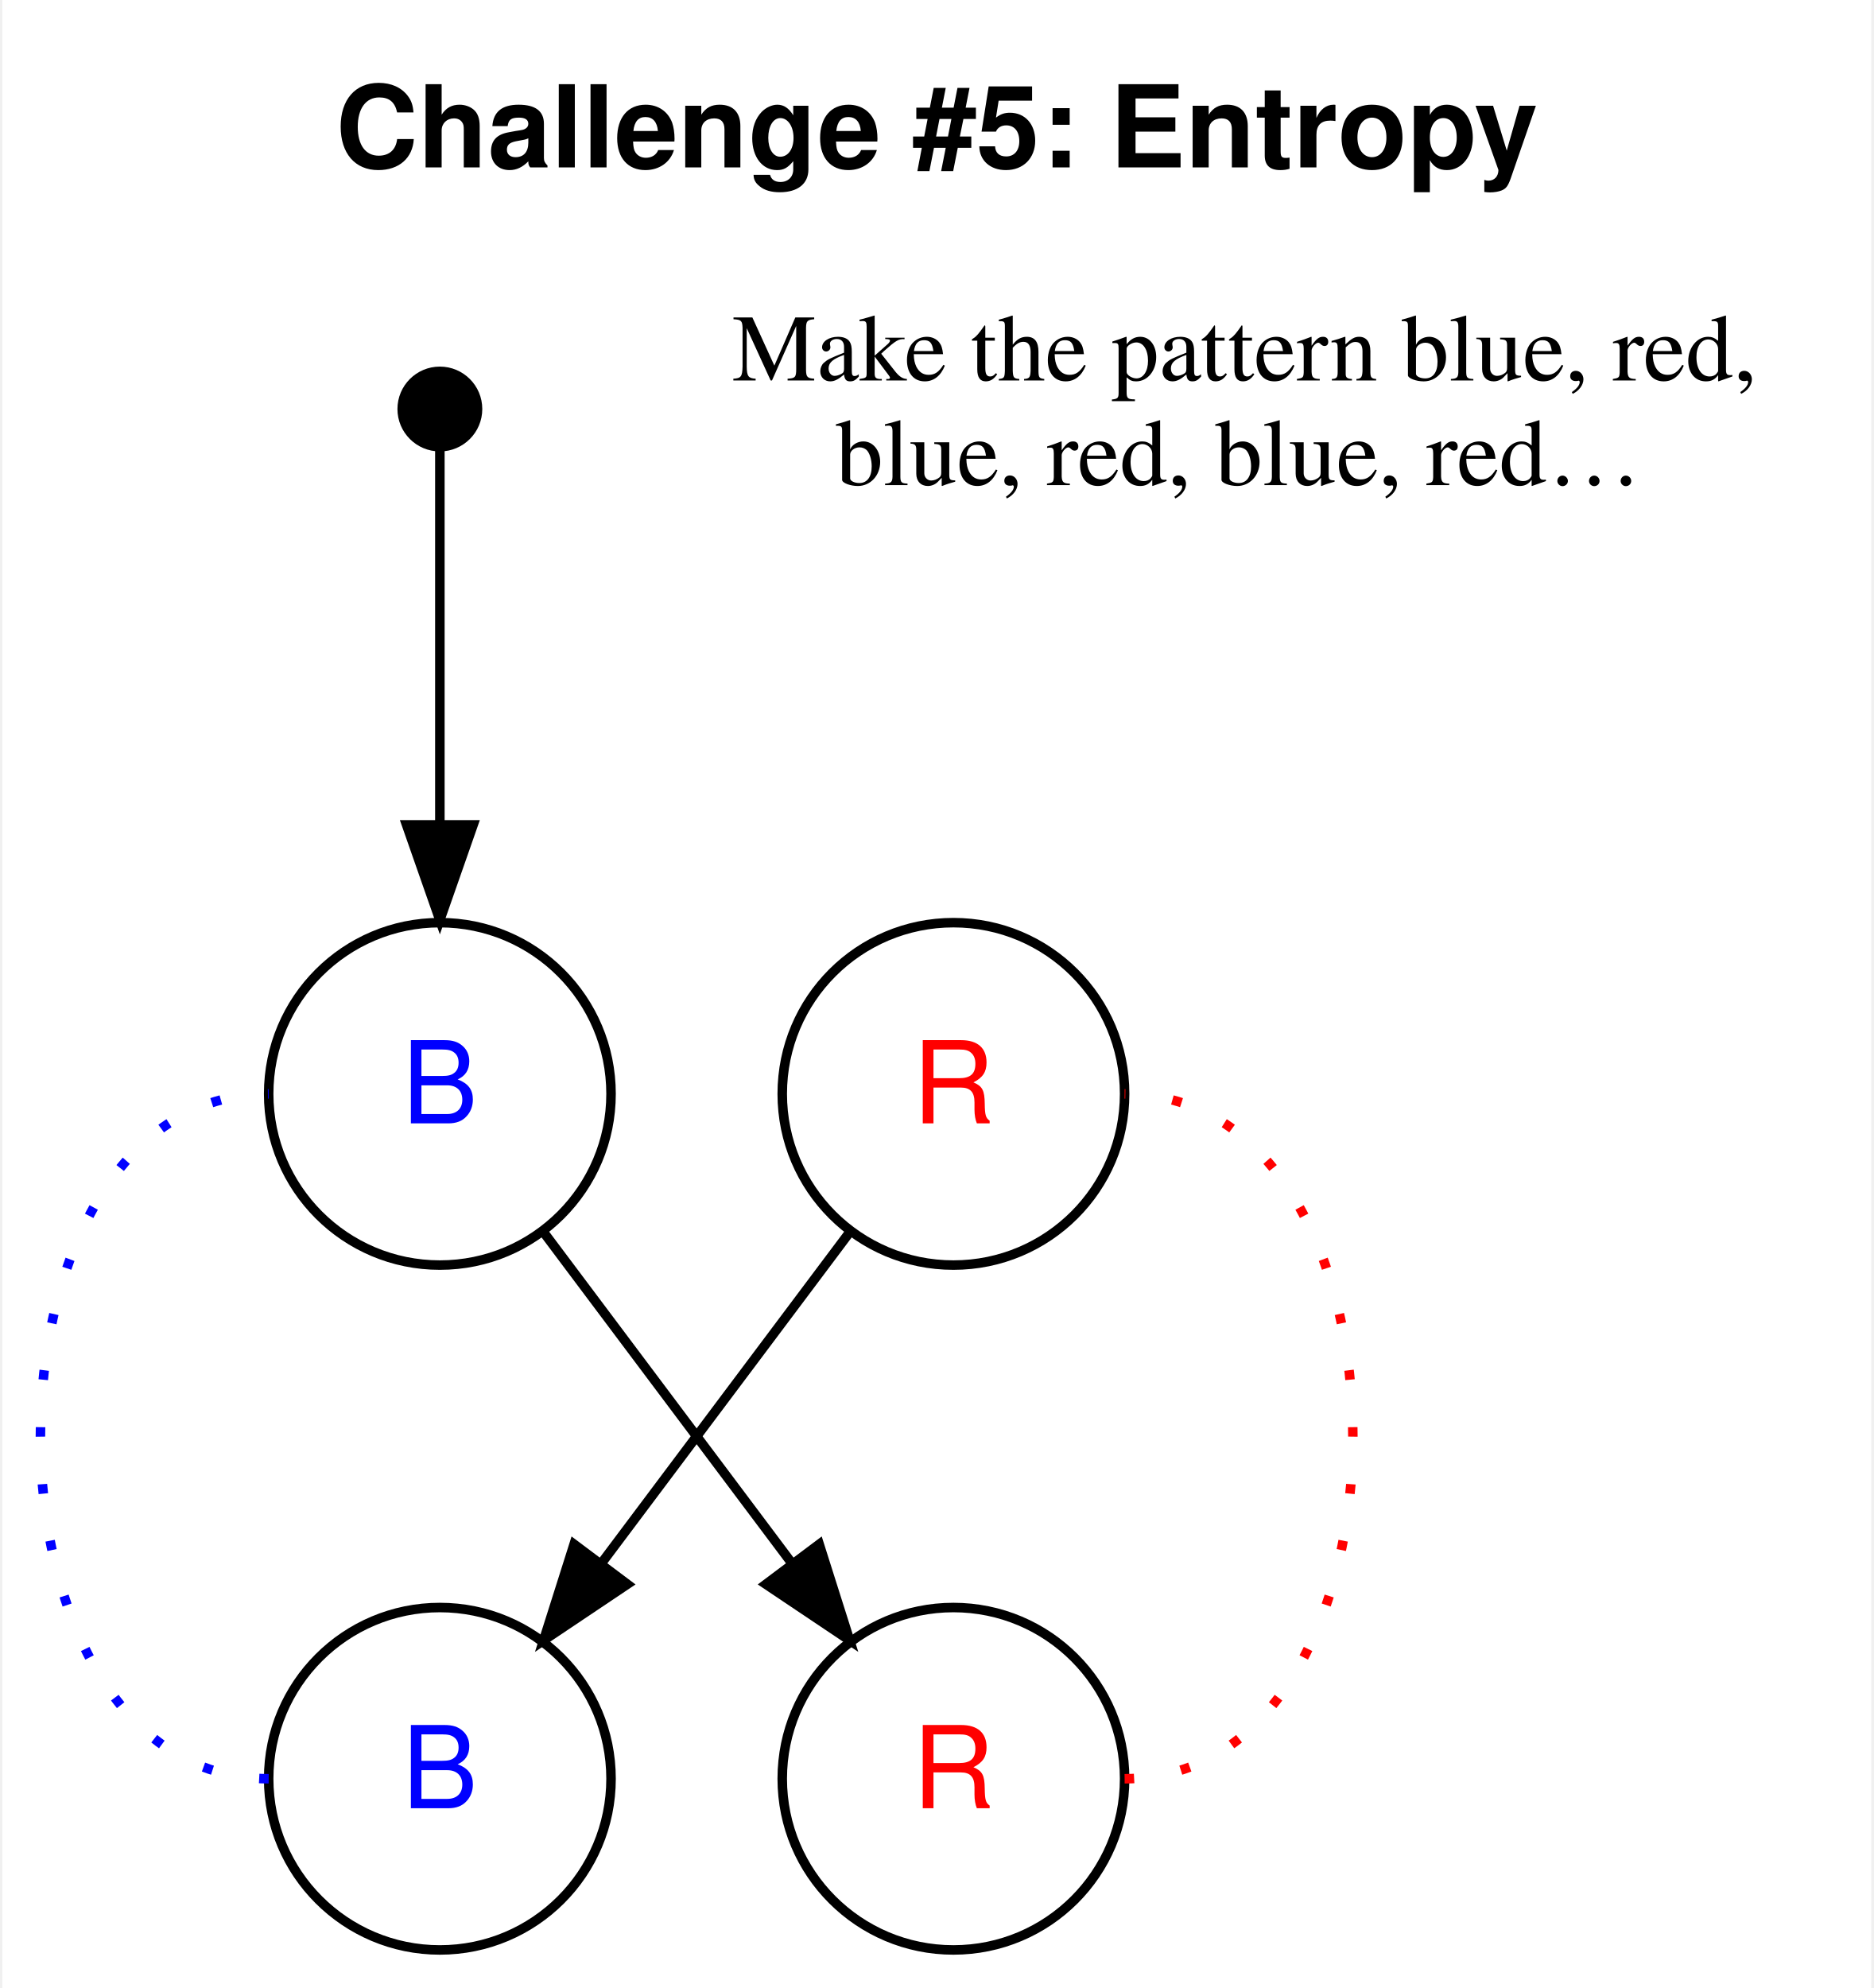
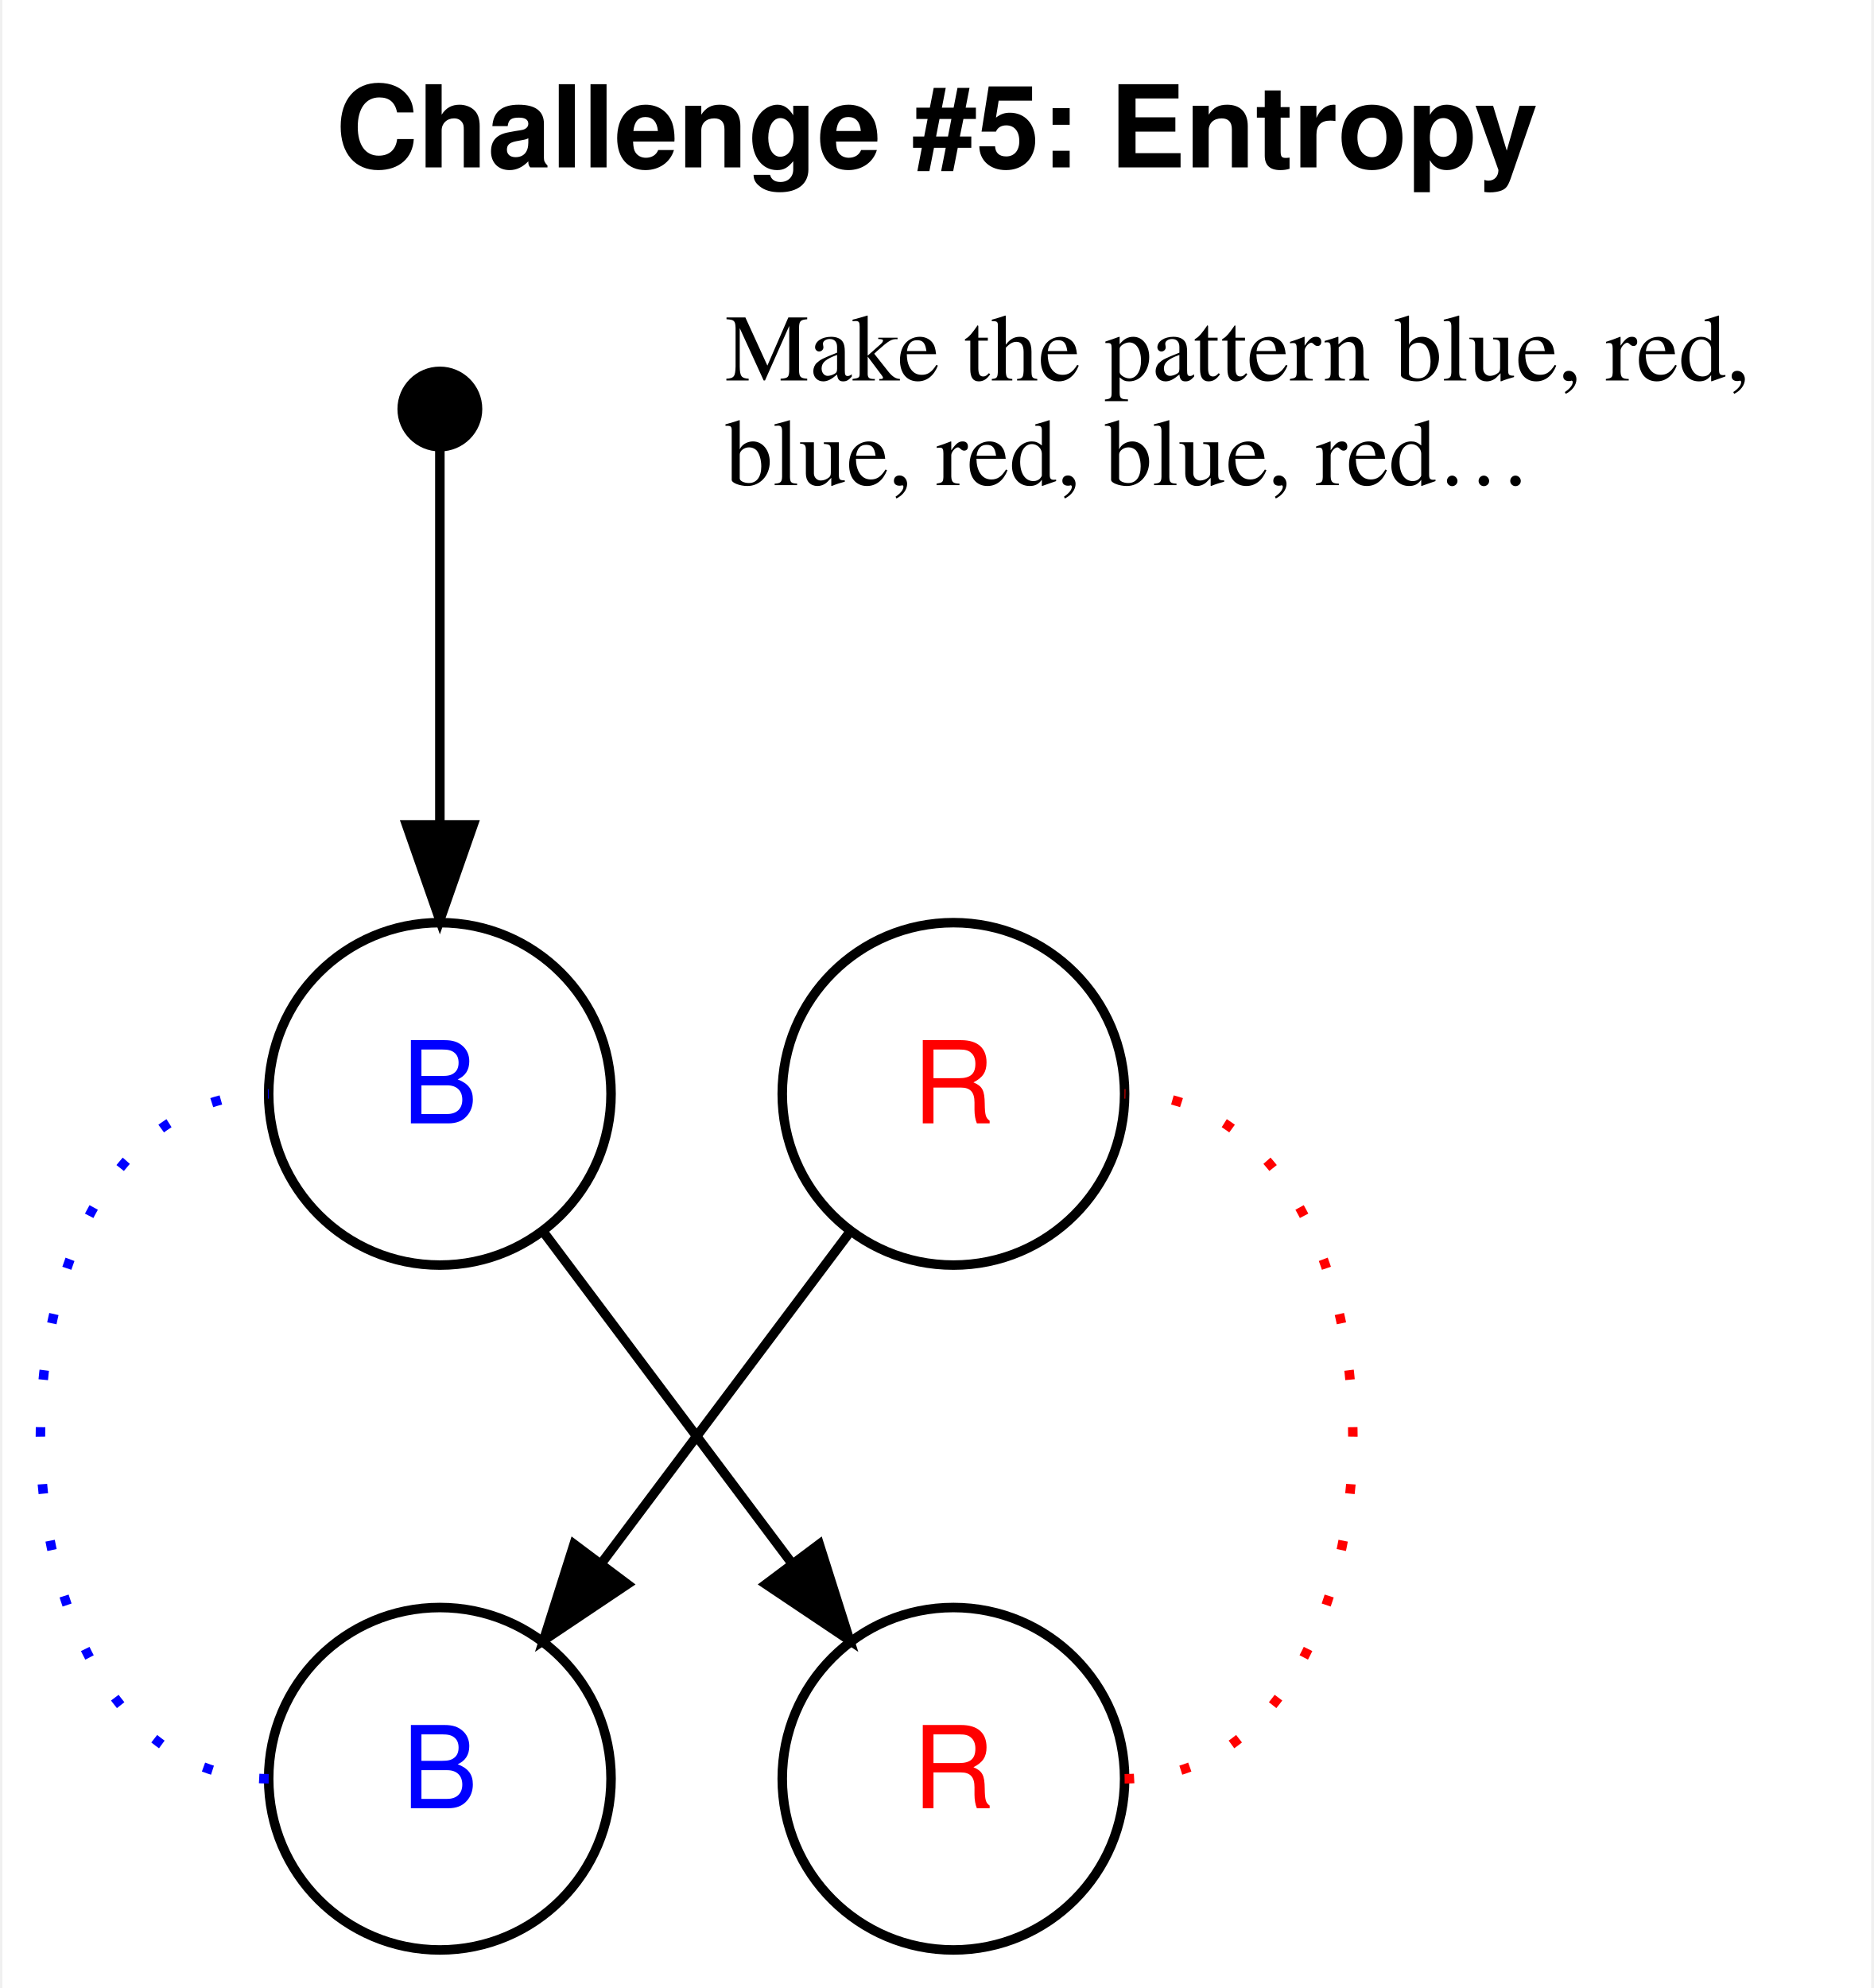
<svg xmlns="http://www.w3.org/2000/svg" width="197pt" height="209pt" viewBox="0.00 0.00 196.50 209.00">
  <g id="graph0" class="graph" transform="scale(1 1) rotate(0) translate(4 205)">
    <polygon fill="#ffffff" stroke="transparent" points="-4,4 -4,-205 192.5,-205 192.5,4 -4,4" />
    <text text-anchor="middle" x="94.25" y="-187.4" font-family="Helvetica,sans-Serif" font-weight="bold" font-size="12.00" fill="#000000">Challenge #5: Entropy</text>
    <g id="node1" class="node">
      <ellipse fill="#000000" stroke="#000000" cx="42" cy="-162" rx="3.96" ry="3.96" />
    </g>
    <g id="node2" class="node">
      <ellipse fill="none" stroke="#000000" cx="42" cy="-90" rx="18" ry="18" />
      <text text-anchor="middle" x="42" y="-86.9" font-family="Helvetica,sans-Serif" font-size="12.00" fill="#0000ff">B</text>
    </g>
    <g id="edge1" class="edge">
      <path fill="none" stroke="#000000" d="M42,-157.712C42,-150.062 42,-133.472 42,-118.629" />
      <polygon fill="#000000" stroke="#000000" points="45.5,-118.282 42,-108.282 38.5,-118.282 45.5,-118.282" />
    </g>
    <g id="node5" class="node">
      <ellipse fill="none" stroke="#000000" cx="96" cy="-18" rx="18" ry="18" />
      <text text-anchor="middle" x="96" y="-14.9" font-family="Helvetica,sans-Serif" font-size="12.00" fill="#ff0000">R</text>
    </g>
    <g id="edge2" class="edge">
      <path fill="none" stroke="#000000" d="M52.928,-75.43C60.393,-65.475 70.437,-52.084 78.947,-40.737" />
      <polygon fill="#000000" stroke="#000000" points="81.888,-42.649 85.088,-32.549 76.288,-38.449 81.888,-42.649" />
    </g>
    <g id="node3" class="node">
      <ellipse fill="none" stroke="#000000" cx="42" cy="-18" rx="18" ry="18" />
      <text text-anchor="middle" x="42" y="-14.9" font-family="Helvetica,sans-Serif" font-size="12.00" fill="#0000ff">B</text>
    </g>
    <g id="edge4" class="edge">
      <path fill="none" stroke="#0000ff" stroke-dasharray="1,5" d="M24,-18C-8,-18 -8,-90 24,-90" />
    </g>
    <g id="node4" class="node">
      <ellipse fill="none" stroke="#000000" cx="96" cy="-90" rx="18" ry="18" />
      <text text-anchor="middle" x="96" y="-86.9" font-family="Helvetica,sans-Serif" font-size="12.00" fill="#ff0000">R</text>
    </g>
    <g id="edge3" class="edge">
      <path fill="none" stroke="#000000" d="M85.072,-75.43C77.607,-65.475 67.563,-52.084 59.053,-40.737" />
      <polygon fill="#000000" stroke="#000000" points="61.712,-38.449 52.911,-32.549 56.111,-42.649 61.712,-38.449" />
    </g>
    <g id="edge5" class="edge">
      <path fill="none" stroke="#ff0000" stroke-dasharray="1,5" d="M114,-18C146,-18 146,-90 114,-90" />
    </g>
    <g id="node6" class="node">
-       <text text-anchor="end" x="180.5" y="-165" font-family="Times" font-size="10.00" fill="#000000">Make the pattern blue, red,</text>
-       <text text-anchor="middle" x="126" y="-154" font-family="Times" font-size="10.00" fill="#000000">blue, red, blue, red…</text>
+       <text text-anchor="start" x="72" y="-165" font-family="Times" font-size="10.00" fill="#000000">Make the pattern blue, red,</text>
+       <text text-anchor="start" x="72" y="-154" font-family="Times" font-size="10.00" fill="#000000">blue, red, blue, red…</text>
    </g>
  </g>
</svg>
